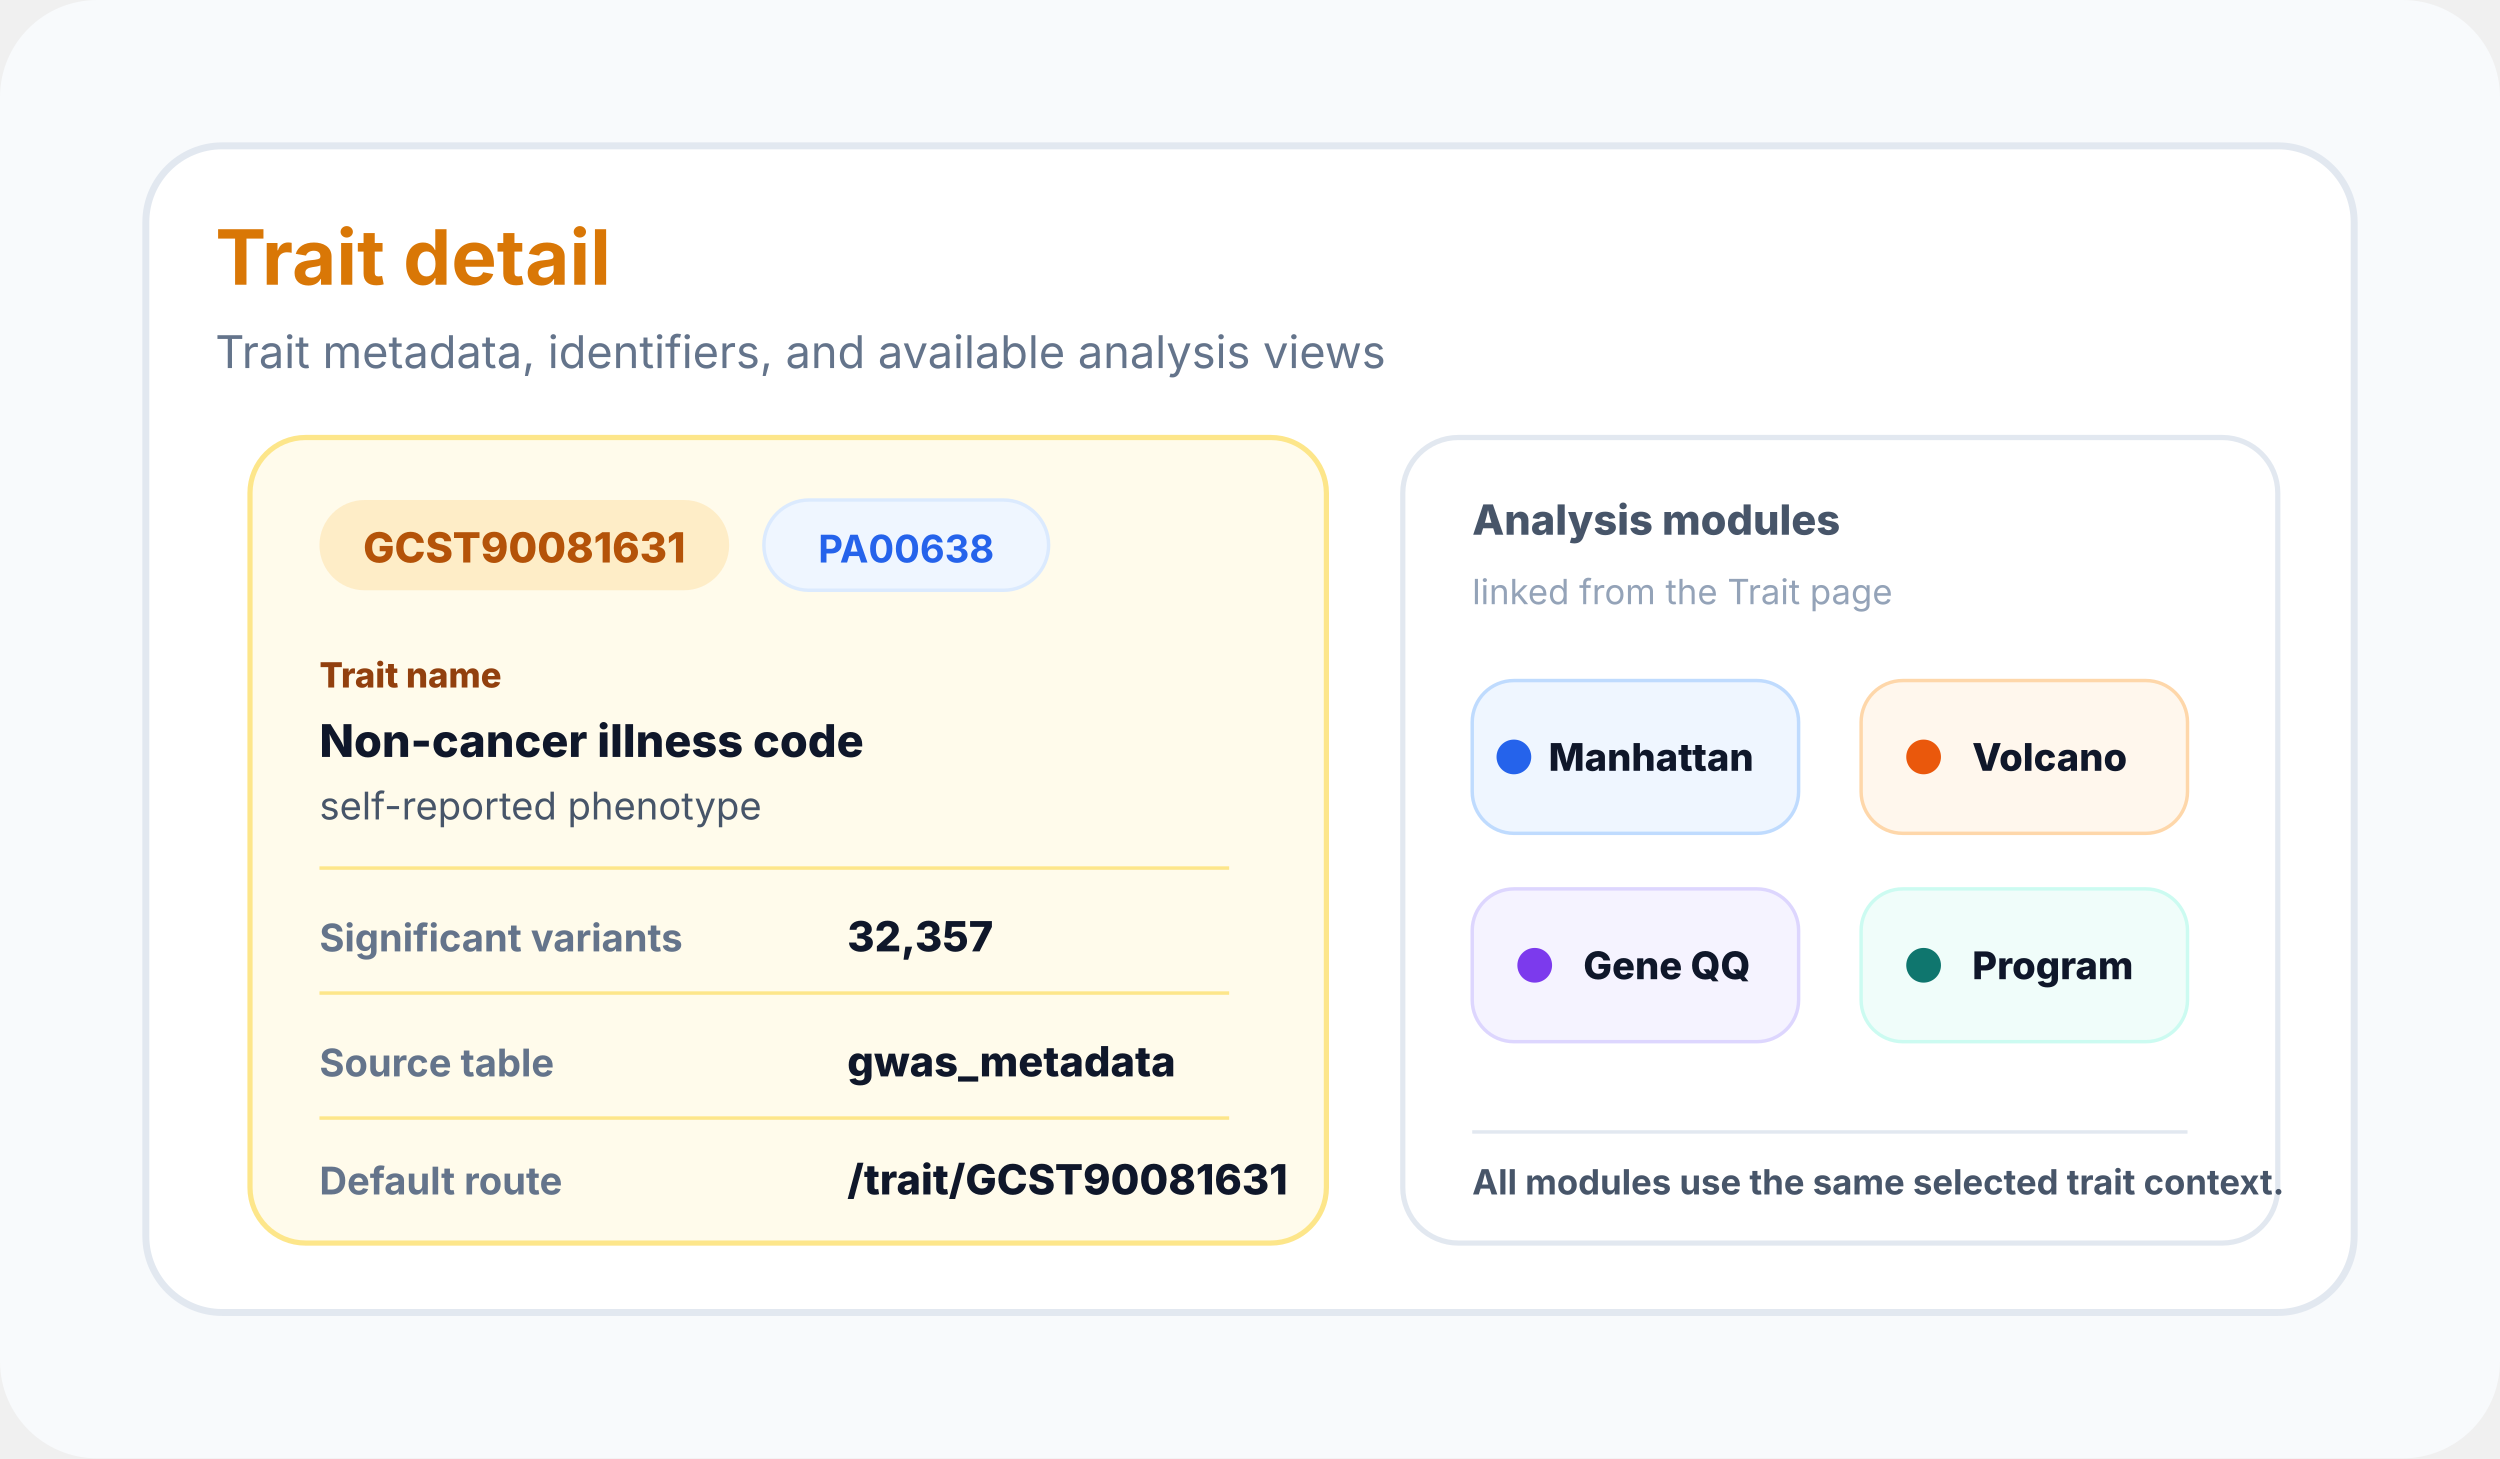
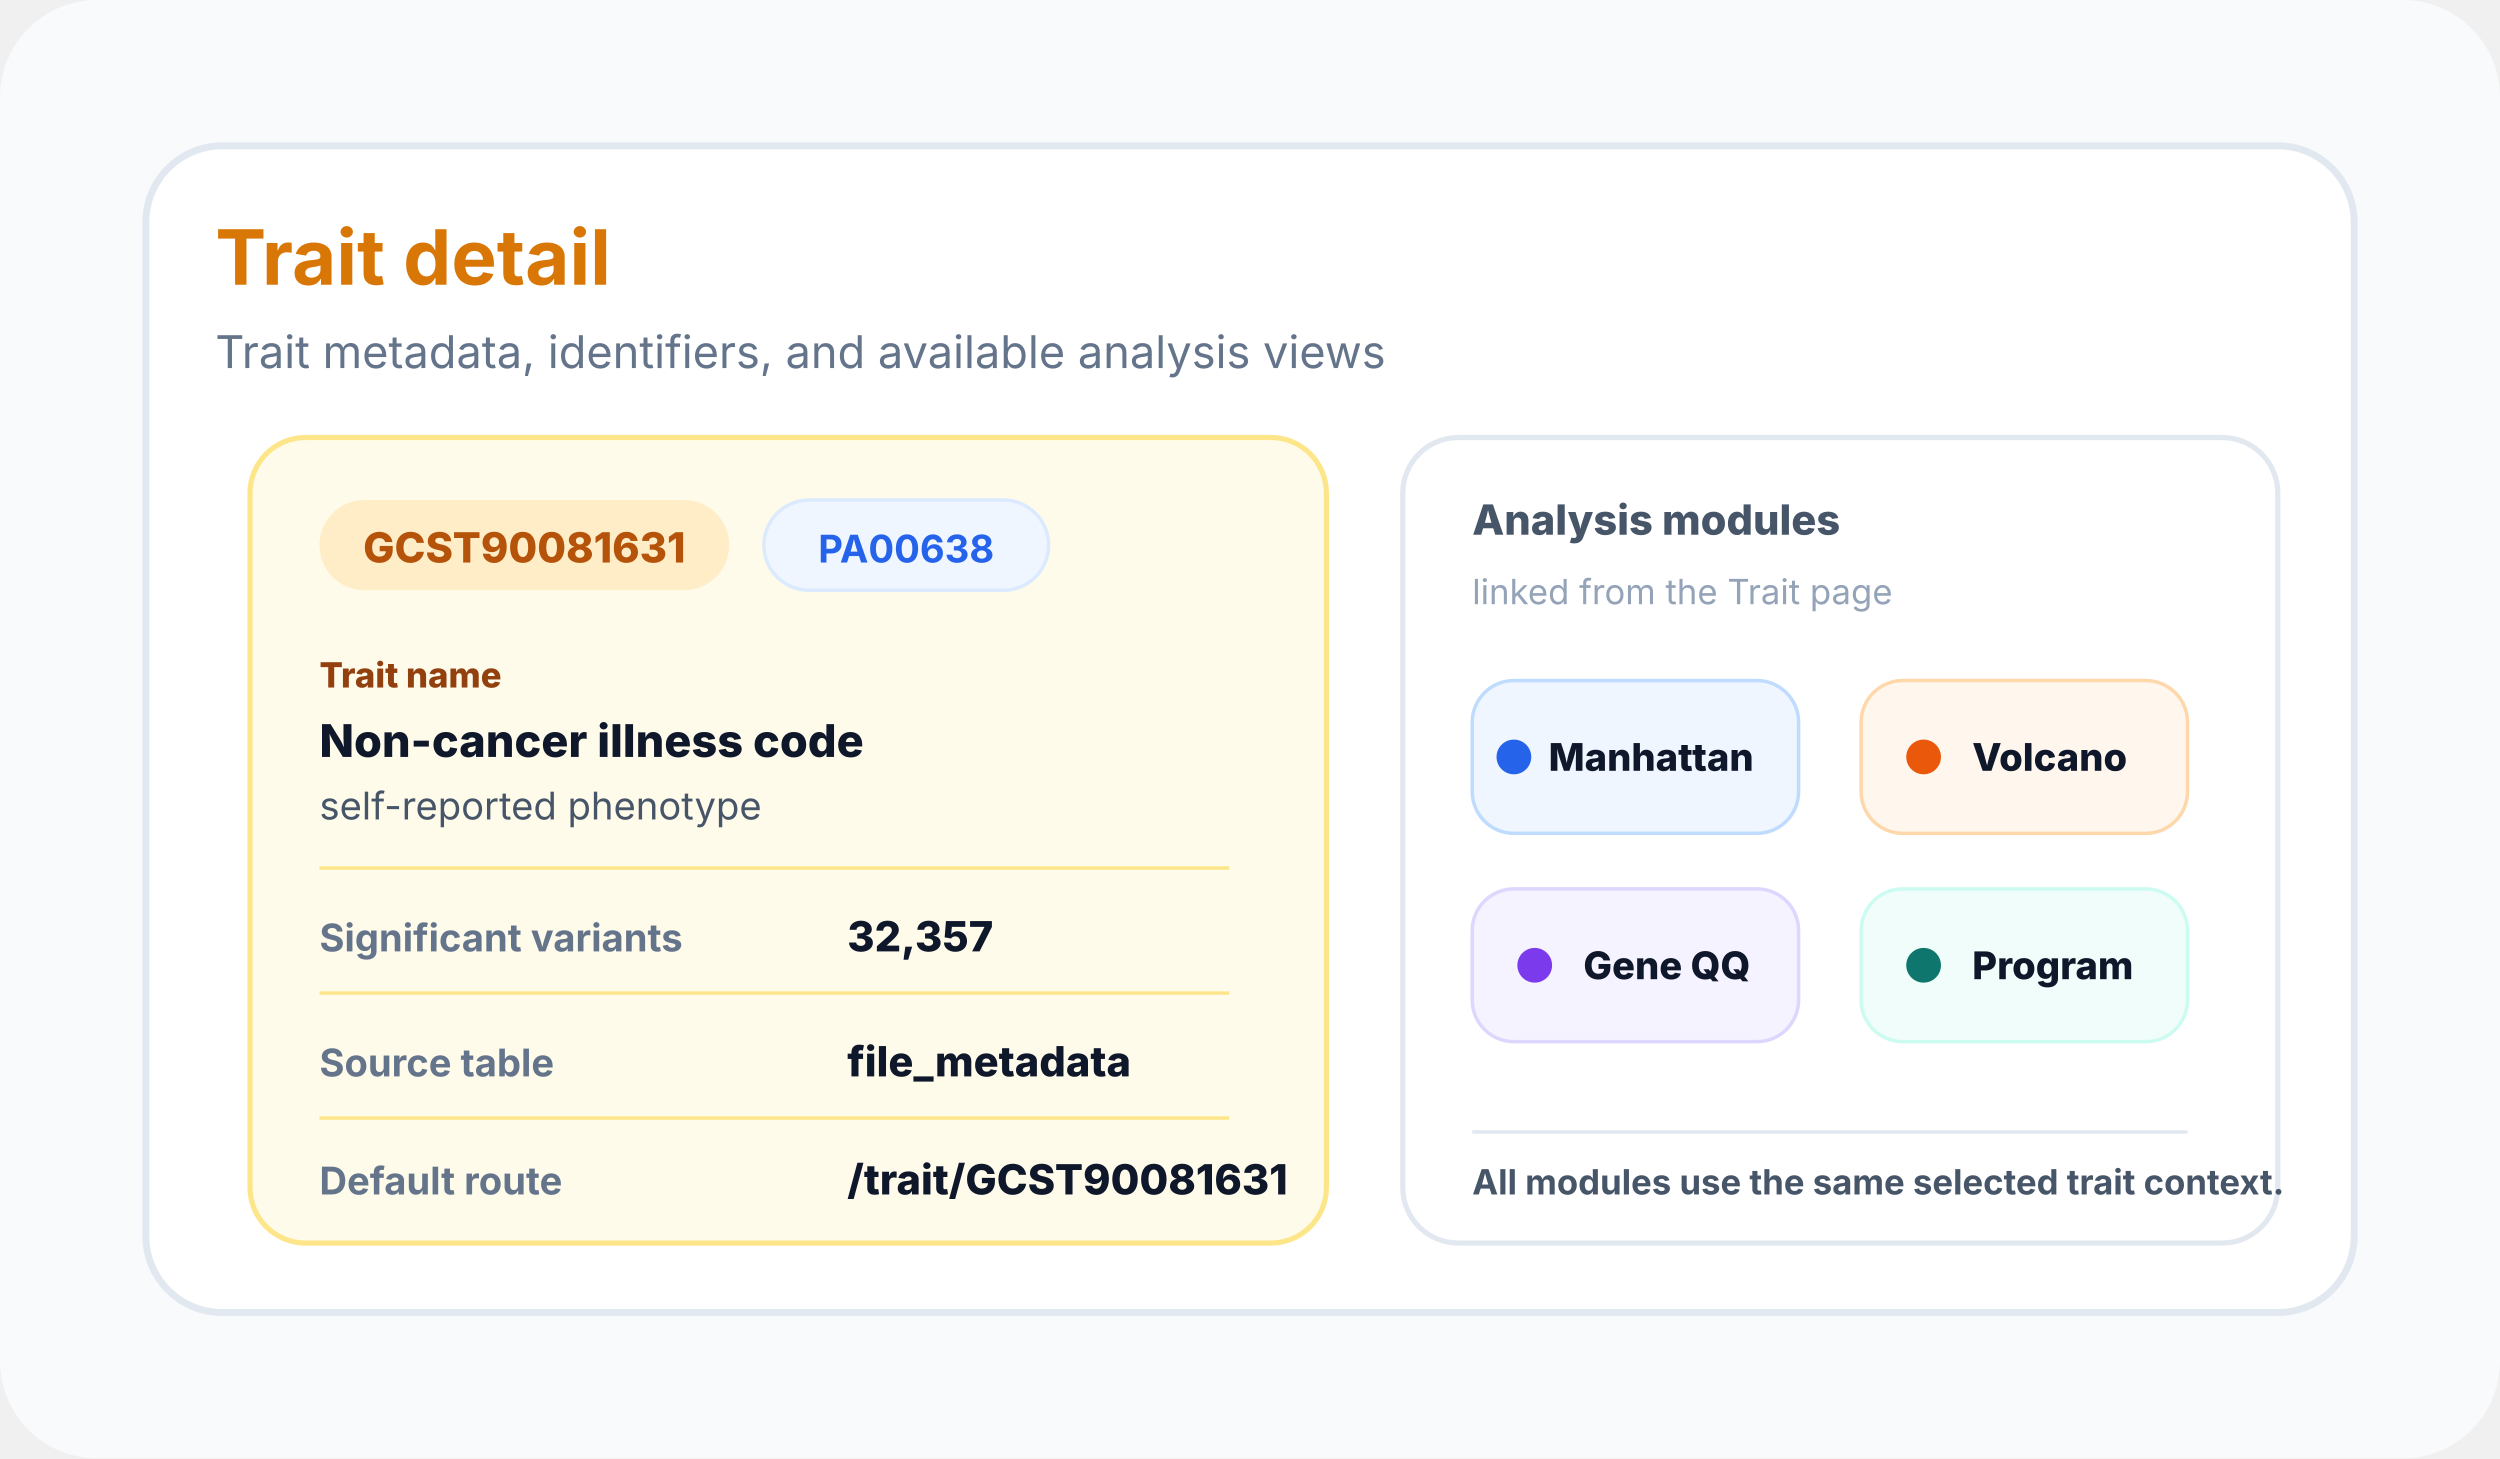
<svg xmlns="http://www.w3.org/2000/svg" width="720" height="420" viewBox="0 0 720 420" fill="none">
  <rect width="720" height="420" rx="28" fill="#F8FAFC" />
  <rect x="42" y="42" width="636" height="336" rx="22" fill="white" stroke="#E2E8F0" stroke-width="2" />
  <text x="62" y="82" fill="#D97706" font-family="Inter, Arial, sans-serif" font-size="22" font-weight="700">Trait detail</text>
  <text x="62" y="106" fill="#64748B" font-family="Inter, Arial, sans-serif" font-size="13">Trait metadata, identifiers, and available analysis views</text>
  <rect x="72" y="126" width="310" height="232" rx="16" fill="#FFFBEB" stroke="#FDE68A" stroke-width="1.5" />
  <rect x="92" y="144" width="118" height="26" rx="13" fill="#F59E0B" fill-opacity="0.16" />
  <text x="151" y="162" text-anchor="middle" fill="#B45309" font-family="Inter, Arial, sans-serif" font-size="12" font-weight="800">GCST90081631</text>
  <rect x="220" y="144" width="82" height="26" rx="13" fill="#EFF6FF" stroke="#DBEAFE" />
  <text x="261" y="162" text-anchor="middle" fill="#2563EB" font-family="Inter, Arial, sans-serif" font-size="11" font-weight="700">PA00638</text>
  <text x="92" y="198" fill="#92400E" font-family="Inter, Arial, sans-serif" font-size="10" font-weight="800">Trait name</text>
  <text x="92" y="218" fill="#0F172A" font-family="Inter, Arial, sans-serif" font-size="13" font-weight="800">Non-cancer illness code</text>
  <text x="92" y="236" fill="#475569" font-family="Inter, Arial, sans-serif" font-size="11">self-reported phenotype</text>
  <line x1="92" y1="250" x2="354" y2="250" stroke="#FDE68A" />
  <text x="92" y="274" fill="#64748B" font-family="Inter, Arial, sans-serif" font-size="11" font-weight="700">Significant variants</text>
  <text x="244" y="274" fill="#0F172A" font-family="Inter, Arial, sans-serif" font-size="12" font-weight="800">32,357</text>
  <line x1="92" y1="286" x2="354" y2="286" stroke="#FDE68A" />
  <text x="92" y="310" fill="#64748B" font-family="Inter, Arial, sans-serif" font-size="11" font-weight="700">Source table</text>
-   <text x="244" y="310" fill="#0F172A" font-family="Inter, Arial, sans-serif" font-size="12" font-weight="800">gwas_metadata</text>
+   <text x="244" y="310" fill="#0F172A" font-family="Inter, Arial, sans-serif" font-size="12" font-weight="800">file_metadata</text>
  <line x1="92" y1="322" x2="354" y2="322" stroke="#FDE68A" />
  <text x="92" y="344" fill="#64748B" font-family="Inter, Arial, sans-serif" font-size="11" font-weight="700">Default route</text>
  <text x="244" y="344" fill="#0F172A" font-family="Inter, Arial, sans-serif" font-size="12" font-weight="800">/trait/GCST90081631</text>
  <rect x="404" y="126" width="252" height="232" rx="16" fill="white" stroke="#E2E8F0" stroke-width="1.5" />
  <text x="424" y="154" fill="#475569" font-family="Inter, Arial, sans-serif" font-size="12" font-weight="800">Analysis modules</text>
  <text x="424" y="174" fill="#94A3B8" font-family="Inter, Arial, sans-serif" font-size="10">linked from the Trait page</text>
  <rect x="424" y="196" width="94" height="44" rx="12" fill="#EFF6FF" stroke="#BFDBFE" />
  <circle cx="436" cy="218" r="5" fill="#2563EB" />
  <text x="446" y="222" fill="#0F172A" font-family="Inter, Arial, sans-serif" font-size="11" font-weight="800">Manhattan</text>
  <rect x="536" y="196" width="94" height="44" rx="12" fill="#FFF7ED" stroke="#FED7AA" />
  <circle cx="554" cy="218" r="5" fill="#EA580C" />
  <text x="568" y="222" fill="#0F172A" font-family="Inter, Arial, sans-serif" font-size="11" font-weight="800">Volcano</text>
  <rect x="424" y="256" width="94" height="44" rx="12" fill="#F5F3FF" stroke="#DDD6FE" />
  <circle cx="442" cy="278" r="5" fill="#7C3AED" />
  <text x="456" y="282" fill="#0F172A" font-family="Inter, Arial, sans-serif" font-size="11" font-weight="800">Gene QQ</text>
  <rect x="536" y="256" width="94" height="44" rx="12" fill="#F0FDFA" stroke="#CCFBF1" />
  <circle cx="554" cy="278" r="5" fill="#0F766E" />
  <text x="568" y="282" fill="#0F172A" font-family="Inter, Arial, sans-serif" font-size="11" font-weight="800">Program</text>
  <line x1="424" y1="326" x2="630" y2="326" stroke="#E2E8F0" />
  <text x="424" y="344" fill="#475569" font-family="Inter, Arial, sans-serif" font-size="10" font-weight="700">All modules use the same selected trait context.</text>
</svg>
